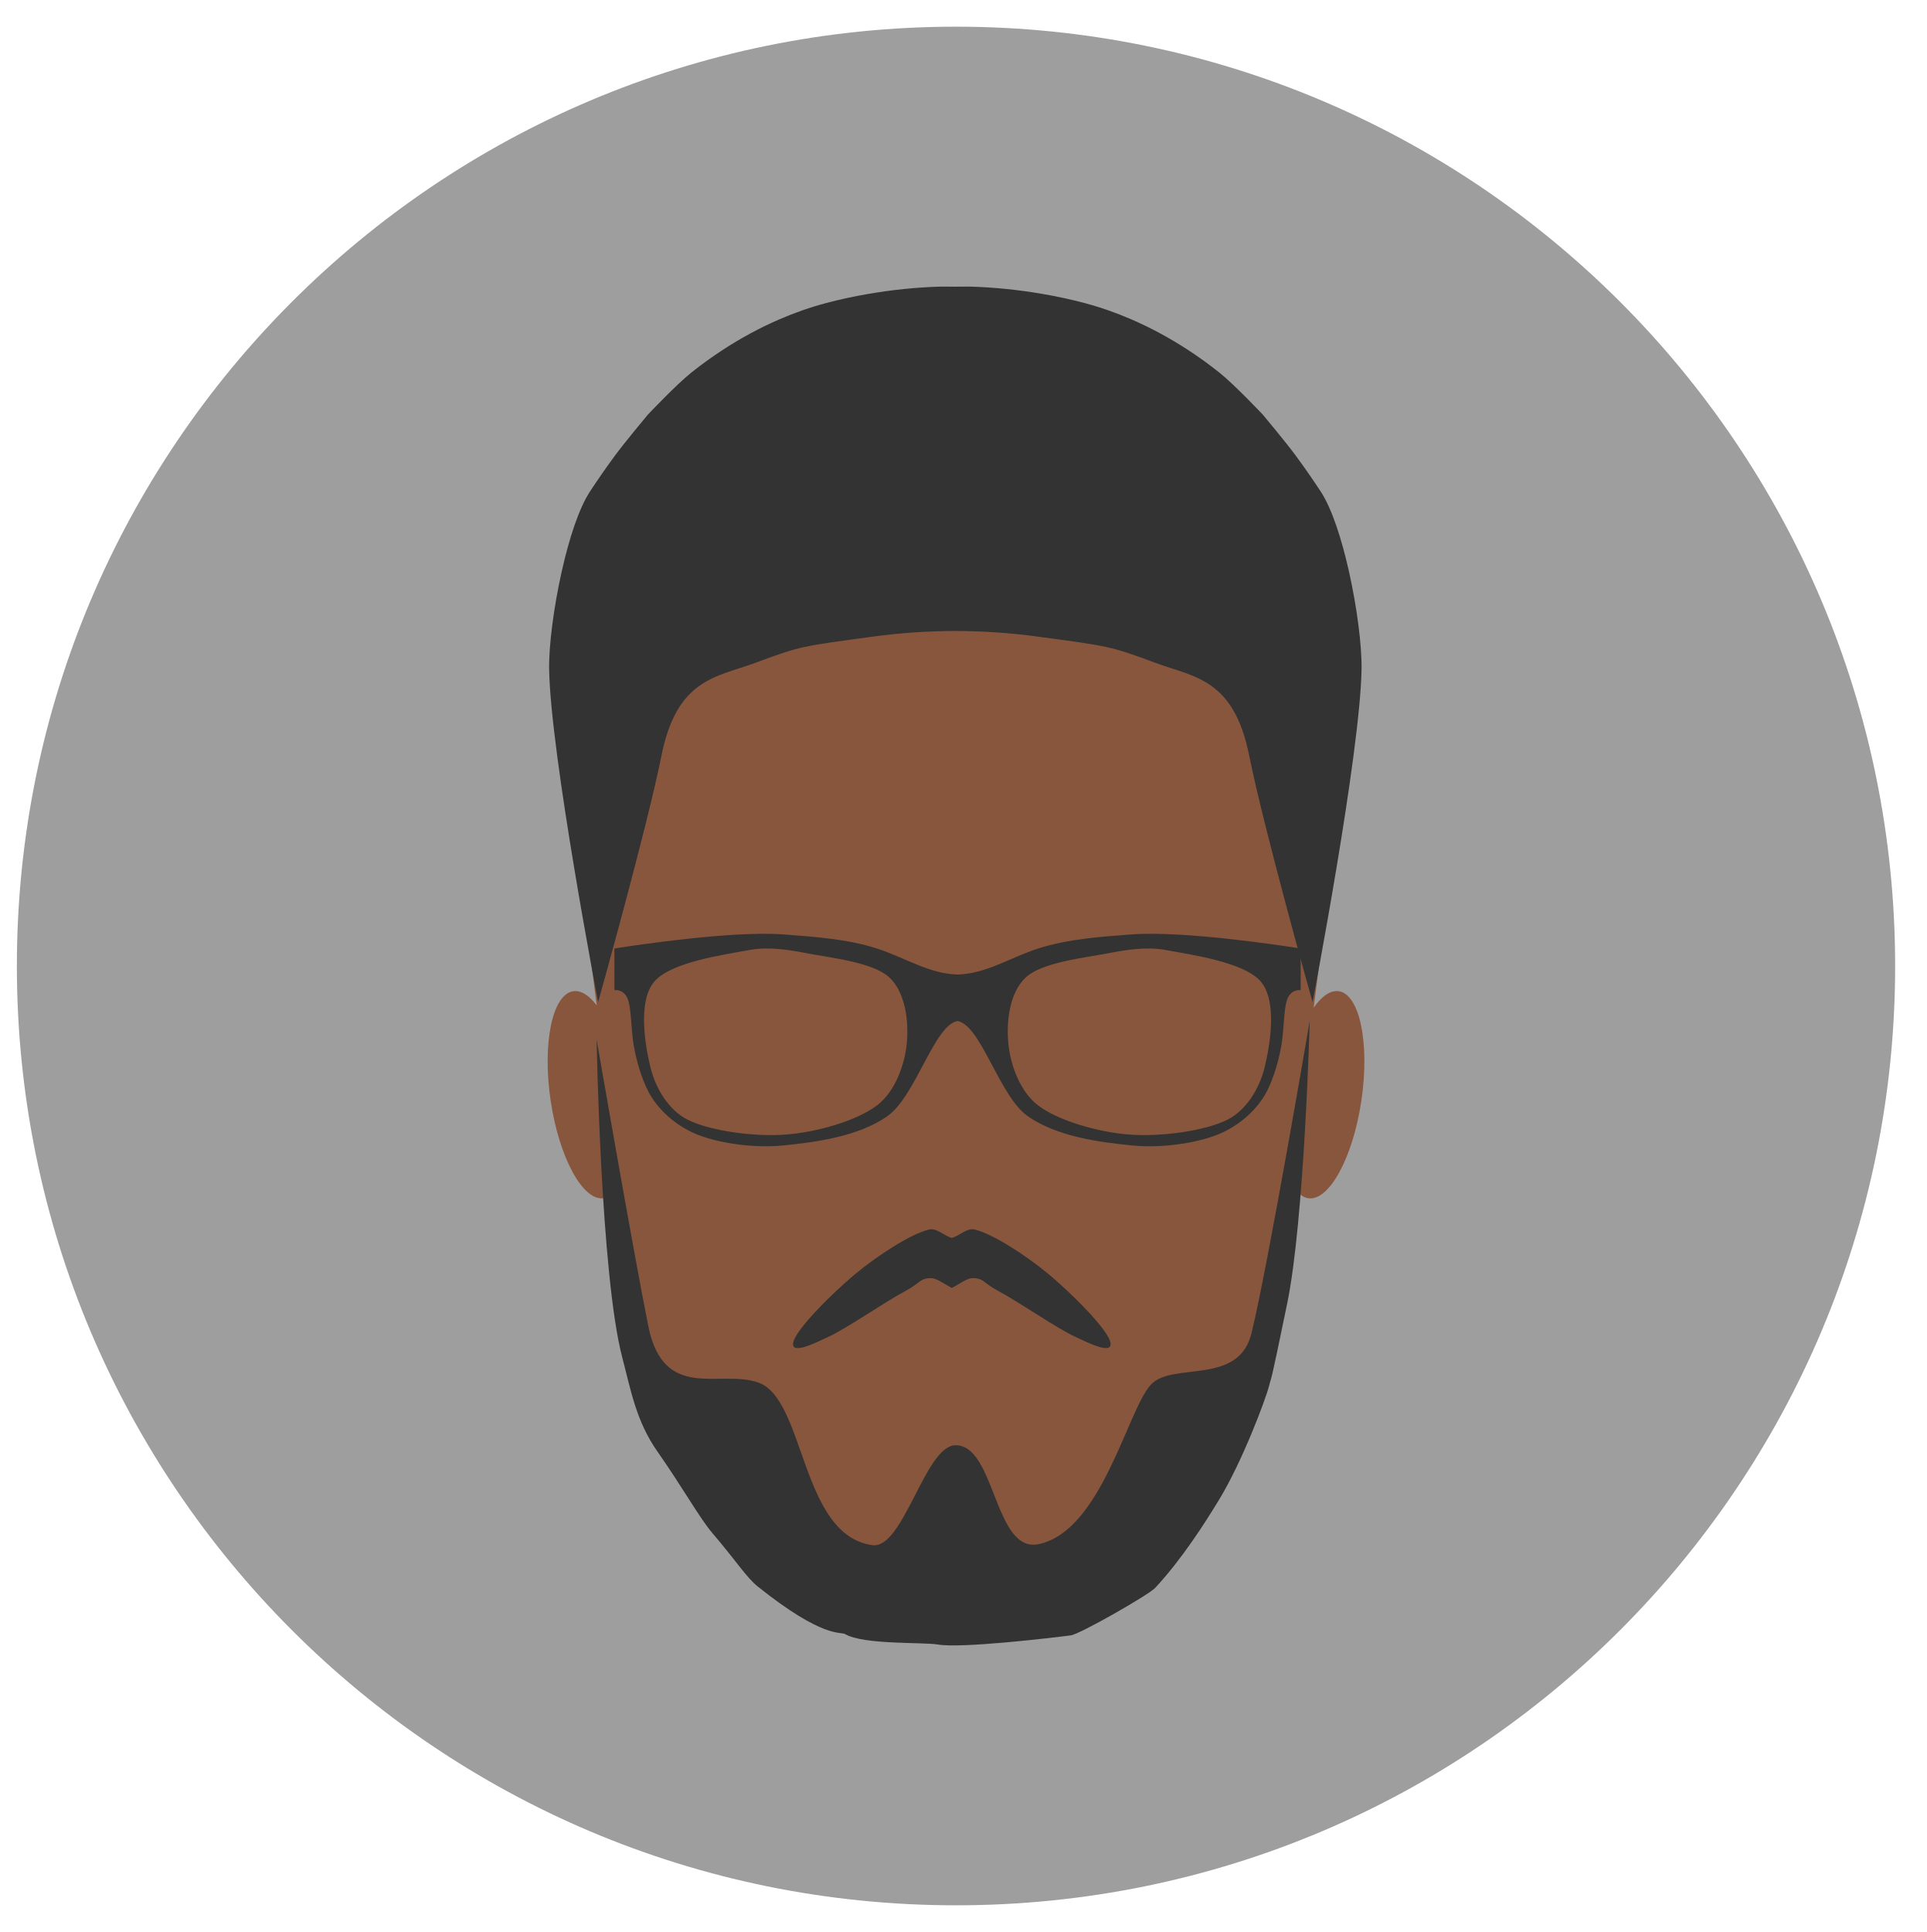
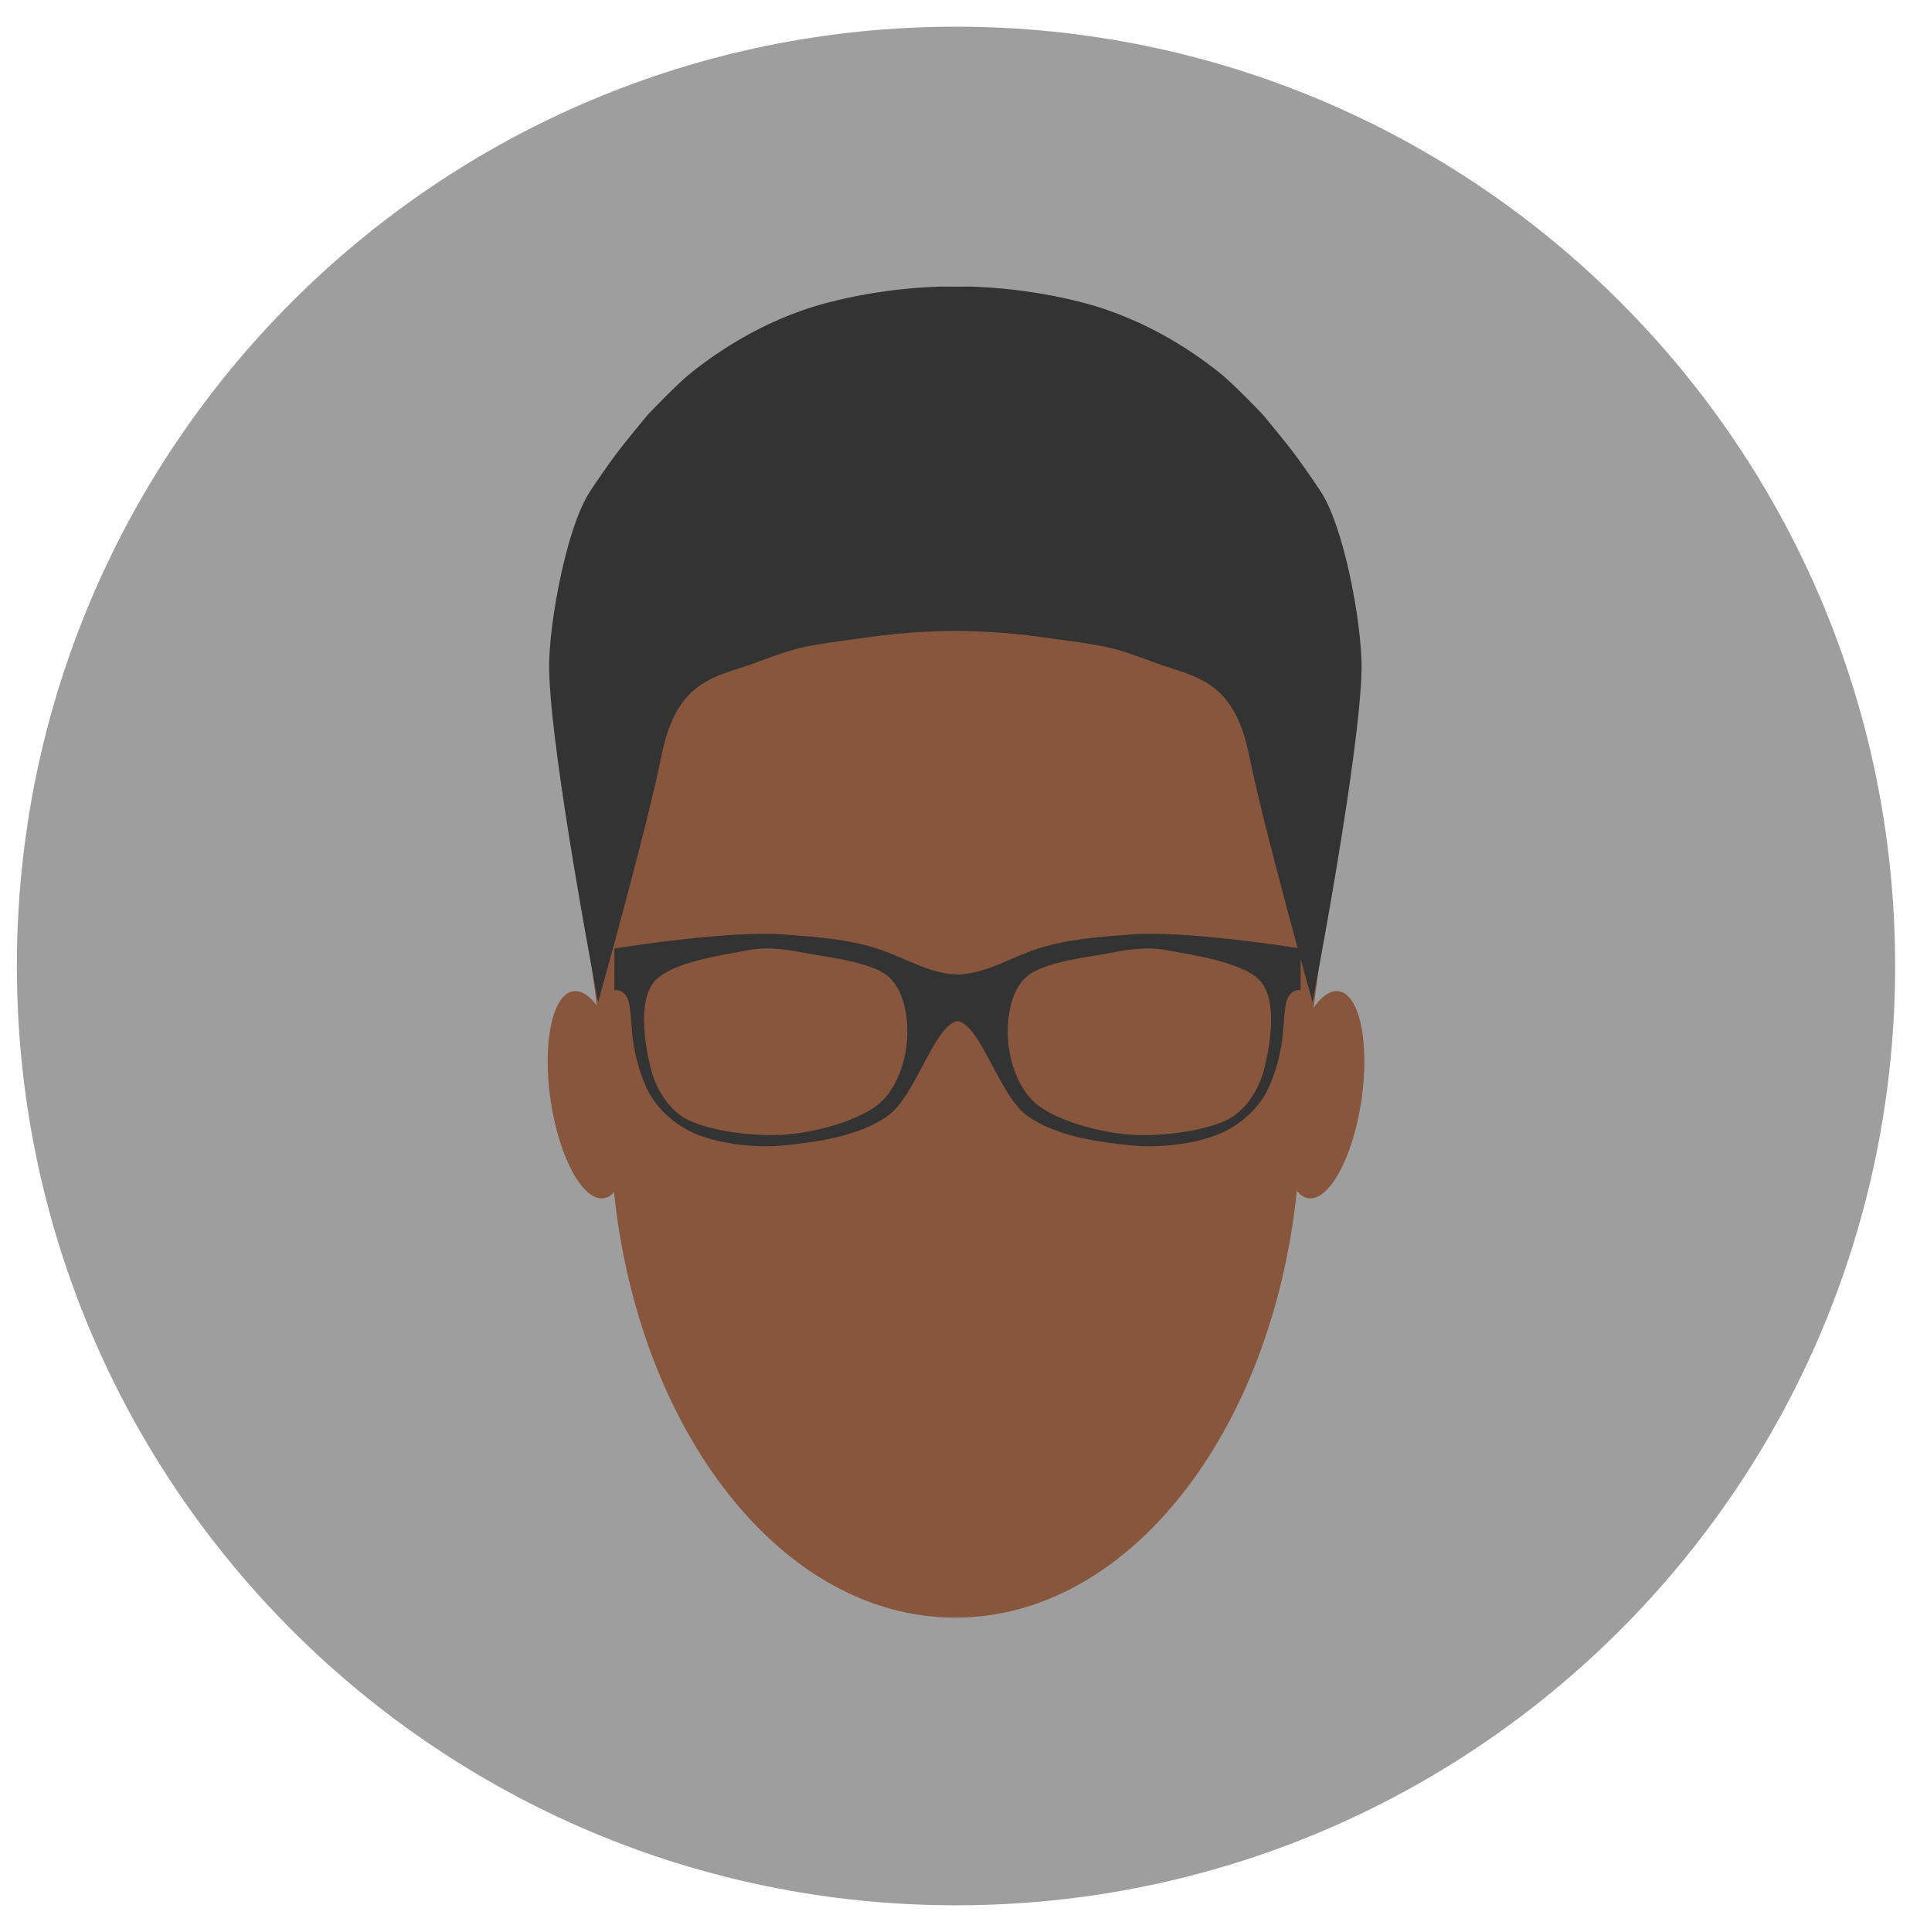
- <svg xmlns="http://www.w3.org/2000/svg" width="100%" height="100%" viewBox="0 0 393 394" version="1.1" xml:space="preserve" style="fill-rule:evenodd;clip-rule:evenodd;stroke-linejoin:round;stroke-miterlimit:1.414;">
-   <g transform="matrix(1,0,0,1,-345,-163)">
-     <g transform="matrix(1.19835,0,0,1.19835,-160.186,-84.3659)">
-       <circle cx="584.291" cy="370.814" r="159.851" style="fill:rgb(159,158,158);" />
-     </g>
-     <g transform="matrix(0.562067,0,0,0.562067,236.494,157.638)">
-       <g transform="matrix(1.77915,0,0,1.77915,-420.758,-280.461)">
-         <g>
-           <path d="M460.821,321.233C460.704,319.845 460.645,318.444 460.645,317.033C460.645,282.474 496.141,254.416 539.862,254.416C583.583,254.416 619.079,282.474 619.079,317.033C619.079,318.444 619.02,319.845 618.903,321.233L619.079,321.233L612.949,368.495C614.595,366.155 616.382,364.894 618.075,365.144C622.341,365.772 624.41,375.74 622.694,387.39C620.979,399.04 616.123,407.989 611.857,407.36C610.982,407.231 610.198,406.708 609.521,405.858C604.445,455.086 575.17,492.89 539.862,492.89C504.623,492.89 475.394,455.235 470.233,406.147C469.614,406.827 468.914,407.247 468.143,407.36C463.877,407.989 459.021,399.04 457.306,387.39C455.59,375.74 457.659,365.772 461.925,365.144C463.503,364.911 465.163,365.991 466.715,368.034L460.645,321.233L460.821,321.233Z" style="fill:rgb(136,86,61);" />
-         </g>
-       </g>
-       <g transform="matrix(1.77915,0,0,1.77915,-420.758,-280.461)">
-         <path d="M539.862,221.465L542.75,221.443C547.799,221.582 552.85,222.118 557.606,222.936C560.635,223.456 563.543,224.091 566.254,224.811C569.472,225.665 572.641,226.78 575.727,228.113C579.743,229.848 583.619,231.953 587.28,234.337C589.52,235.795 591.68,237.358 593.743,239.005C596.816,241.458 602.582,247.565 602.582,247.565C602.582,247.565 607.226,253.111 609.308,255.933C611.15,258.43 612.854,260.906 614.387,263.236C616.654,266.68 618.652,272.887 620.124,279.423C621.801,286.874 622.794,294.753 622.719,299.453C622.442,316.807 612.726,367.358 612.726,367.358C612.726,367.358 602.843,332.236 599.788,317.033C596.634,301.338 588.502,301.083 580.746,298.202C571.266,294.679 571.132,294.793 556.466,292.799C551.107,292.071 545.547,291.697 539.862,291.676C534.177,291.697 528.616,292.071 523.258,292.799C508.592,294.793 508.457,294.679 498.977,298.202C491.222,301.083 483.09,301.338 479.936,317.033C476.881,332.236 466.998,367.358 466.998,367.358C466.998,367.358 457.282,316.807 457.005,299.453C456.93,294.753 457.923,286.874 459.6,279.423C461.071,272.887 463.07,266.68 465.336,263.236C466.87,260.906 468.574,258.43 470.416,255.933C472.497,253.111 477.142,247.565 477.142,247.565C477.142,247.565 482.908,241.458 485.981,239.005C488.043,237.358 490.203,235.795 492.444,234.337C496.105,231.953 499.98,229.848 503.996,228.113C507.083,226.78 510.252,225.665 513.47,224.811C516.181,224.091 519.089,223.456 522.118,222.936C526.873,222.118 531.925,221.582 536.974,221.443L539.862,221.465Z" style="fill:rgb(51,51,51);" />
-       </g>
-       <g transform="matrix(1,0,0,-1,-30.3426,675.142)">
-         <path d="M439.905,288.424C439.905,288.424 453.205,211.573 458.64,184.526C464.251,156.603 484.985,169.026 498.782,163.899C515.649,157.633 513.906,108.52 540,104.974C551.234,103.447 559.07,141.023 570.079,141.222C584.641,141.485 584.151,102.006 600.265,105.335C623.194,110.07 632.512,154.048 641.037,163.216C648.882,171.652 672.91,162.677 677.57,181.897C683.753,207.395 698.688,295.222 698.688,295.222C698.688,295.222 696.771,223 690.497,192.609C683.833,160.332 685.221,167.861 683.965,162.886C682.678,157.791 674.201,135.327 665.912,121.673C660.589,112.905 652.311,99.925 642.604,89.467C640.281,86.964 615.292,72.679 611.992,72.248C604.58,71.277 572.177,67.469 563.716,68.924C558.328,69.85 536.783,68.766 530.083,72.705C528.455,73.662 522.214,70.948 498.508,89.862C494.192,93.306 491.031,98.67 481.938,109.321C477.175,114.901 471.246,125.714 462,138.899C454.199,150.025 452.332,161.193 449.215,173.046C441.363,202.91 439.905,288.424 439.905,288.424Z" style="fill:rgb(51,51,51);" />
-       </g>
-       <g transform="matrix(1.77915,0,0,1.77915,-420.758,-280.461)">
-         <path d="M539.144,415.458L539.144,415.455C540.74,415.029 542.219,413.35 543.828,413.741C547.52,414.638 554.309,419.027 558.921,422.87C563.532,426.713 571.018,434.156 571.499,436.798C571.981,439.439 566.785,436.753 564.309,435.614C560.494,433.859 552.783,428.484 548.61,426.266C545.464,424.594 545.702,423.656 543.358,423.657C542.152,423.658 540.447,425.028 539.149,425.647L539.149,425.654C537.849,425.036 536.142,423.662 534.935,423.661C532.591,423.66 532.829,424.598 529.682,426.27C525.509,428.488 517.798,433.863 513.983,435.618C511.508,436.757 506.312,439.443 506.793,436.802C507.275,434.16 514.76,426.717 519.372,422.874C523.984,419.032 530.773,414.642 534.464,413.745C536.072,413.354 537.549,415.03 539.144,415.458Z" style="fill:rgb(51,51,51);" />
-       </g>
-       <g transform="matrix(1.77915,0,0,1.77915,-420.758,-280.461)">
-         <path d="M540.312,361.741C546.18,361.579 550.997,358.294 556.768,356.428C562.816,354.474 569.865,354.006 575.798,353.559C576.518,353.505 577.283,353.468 578.082,353.448L580.584,353.433C592.713,353.571 610.3,356.433 610.3,356.433L610.3,364.925C610.3,364.925 608.194,364.577 607.449,367.121C606.821,369.267 606.894,373.232 606.347,376.301C605.554,380.754 604.139,384.335 603.068,386.178C600.896,389.913 597.151,392.937 593.117,394.484C588.587,396.22 581.645,397.174 575.888,396.595C569.47,395.95 560.617,394.846 554.613,390.61C548.789,386.501 545.125,372.082 540.312,371.219C535.5,372.082 531.836,386.501 526.012,390.61C520.007,394.846 511.154,395.95 504.737,396.595C498.98,397.174 492.038,396.22 487.508,394.484C483.474,392.937 479.729,389.913 477.557,386.178C476.486,384.335 475.071,380.754 474.278,376.301C473.731,373.232 473.804,369.267 473.176,367.121C472.431,364.577 470.325,364.925 470.325,364.925L470.325,356.433C470.325,356.433 487.912,353.571 500.041,353.433L502.543,353.448C503.342,353.468 504.107,353.505 504.827,353.559C510.76,354.006 517.809,354.474 523.856,356.428C529.628,358.294 534.445,361.579 540.312,361.741ZM478.431,363.208C481.784,359.212 492.61,357.71 497.809,356.744C501.689,356.023 505.755,356.662 509.629,357.412C514.381,358.331 522.932,359.21 526.321,362.259C529.71,365.309 530.375,371.344 529.964,375.709C529.553,380.073 527.614,385.61 523.856,388.449C519.739,391.56 511.679,393.889 505.257,394.377C498.834,394.864 489.914,393.65 485.319,391.373C481.405,389.434 478.727,384.963 477.689,380.72C476.541,376.026 475.077,367.204 478.431,363.208ZM602.194,363.208C598.841,359.212 588.015,357.71 582.816,356.744C578.936,356.023 574.87,356.662 570.996,357.412C566.244,358.331 557.693,359.21 554.304,362.259C550.915,365.309 550.25,371.344 550.661,375.709C551.072,380.073 553.011,385.61 556.768,388.449C560.886,391.56 568.945,393.889 575.368,394.377C581.791,394.864 590.711,393.65 595.305,391.373C599.22,389.434 601.898,384.963 602.936,380.72C604.084,376.026 605.548,367.204 602.194,363.208Z" style="fill:rgb(51,51,51);" />
-       </g>
+ <svg xmlns="http://www.w3.org/2000/svg" width="100%" height="100%" viewBox="0 0 393 394" version="1.1" xml:space="preserve" style="fill-rule:evenodd;clip-rule:evenodd;stroke-linejoin:round;stroke-miterlimit:2;">
+   <g>
+     <circle cx="194.999" cy="196.999" r="191.557" style="fill:#9f9e9e;" />
+     <g>
+       <path d="M115.822,158.234c-0.117,-1.388 -0.176,-2.789 -0.176,-4.2c0,-34.559 35.496,-62.617 79.217,-62.617c43.721,0 79.217,28.058 79.217,62.617c0,1.411 -0.059,2.812 -0.176,4.2l0.176,0l-6.13,47.262c1.646,-2.34 3.433,-3.601 5.126,-3.351c4.266,0.628 6.335,10.596 4.619,22.246c-1.715,11.65 -6.571,20.599 -10.837,19.97c-0.875,-0.129 -1.659,-0.652 -2.336,-1.502c-5.076,49.228 -34.351,87.032 -69.659,87.032c-35.239,0 -64.468,-37.655 -69.629,-86.743c-0.619,0.68 -1.319,1.1 -2.09,1.213c-4.266,0.629 -9.122,-8.32 -10.837,-19.97c-1.717,-11.65 0.353,-21.618 4.619,-22.246c1.578,-0.233 3.238,0.847 4.79,2.89l-6.07,-46.801l0.176,0Z" style="fill:#88563d;" />
+       <path d="M194.863,58.465l2.888,-0.022c5.049,0.139 10.1,0.675 14.856,1.493c3.029,0.52 5.937,1.155 8.648,1.875c3.218,0.854 6.387,1.969 9.473,3.302c4.016,1.735 7.892,3.84 11.553,6.224c2.24,1.458 4.4,3.021 6.463,4.668c3.073,2.453 8.839,8.56 8.839,8.56c0,0 4.644,5.547 6.726,8.369c1.842,2.497 3.546,4.973 5.079,7.303c2.267,3.444 4.265,9.651 5.737,16.187c1.677,7.451 2.67,15.33 2.595,20.03c-0.277,17.354 -9.993,67.905 -9.993,67.905c0,0 -9.883,-35.122 -12.938,-50.325c-3.154,-15.695 -11.286,-15.95 -19.042,-18.831c-9.48,-3.523 -9.614,-3.409 -24.28,-5.403c-5.359,-0.728 -10.919,-1.102 -16.604,-1.123c-5.685,0.021 -11.246,0.395 -16.604,1.123c-14.666,1.994 -14.801,1.88 -24.281,5.403c-7.755,2.881 -15.887,3.136 -19.041,18.831c-3.055,15.203 -12.938,50.325 -12.938,50.325c0,0 -9.716,-50.551 -9.993,-67.905c-0.075,-4.7 0.918,-12.579 2.595,-20.03c1.471,-6.536 3.47,-12.743 5.736,-16.187c1.534,-2.33 3.238,-4.806 5.08,-7.303c2.081,-2.822 6.726,-8.369 6.726,-8.369c0,0 5.766,-6.107 8.839,-8.56c2.062,-1.647 4.222,-3.21 6.463,-4.668c3.661,-2.384 7.536,-4.489 11.552,-6.224c3.087,-1.333 6.256,-2.448 9.474,-3.302c2.711,-0.72 5.619,-1.355 8.648,-1.875c4.755,-0.818 9.807,-1.354 14.856,-1.493l2.888,0.022Z" style="fill:#333;" />
+       <path d="M195.313,198.742c5.868,-0.162 10.685,-3.447 16.456,-5.313c6.048,-1.954 13.097,-2.422 19.03,-2.869c0.72,-0.054 1.485,-0.091 2.284,-0.111l2.502,-0.015c12.129,0.138 29.716,3 29.716,3l0,8.492c0,0 -2.106,-0.348 -2.851,2.196c-0.628,2.146 -0.555,6.111 -1.102,9.18c-0.793,4.453 -2.208,8.034 -3.279,9.877c-2.172,3.735 -5.917,6.759 -9.951,8.306c-4.53,1.736 -11.472,2.69 -17.229,2.111c-6.418,-0.645 -15.271,-1.749 -21.275,-5.985c-5.824,-4.109 -9.488,-18.528 -14.301,-19.391c-4.812,0.863 -8.476,15.282 -14.3,19.391c-6.005,4.236 -14.858,5.34 -21.275,5.985c-5.757,0.579 -12.699,-0.375 -17.229,-2.111c-4.034,-1.547 -7.779,-4.571 -9.951,-8.306c-1.071,-1.843 -2.486,-5.424 -3.279,-9.877c-0.547,-3.069 -0.474,-7.034 -1.102,-9.18c-0.745,-2.544 -2.851,-2.196 -2.851,-2.196l0,-8.492c0,0 17.587,-2.862 29.716,-3l2.502,0.015c0.799,0.02 1.564,0.057 2.284,0.111c5.933,0.447 12.982,0.915 19.029,2.869c5.772,1.866 10.589,5.151 16.456,5.313Zm-61.881,1.467c3.353,-3.996 14.179,-5.498 19.378,-6.464c3.88,-0.721 7.946,-0.082 11.82,0.668c4.752,0.919 13.303,1.798 16.692,4.847c3.389,3.05 4.054,9.085 3.643,13.45c-0.411,4.364 -2.35,9.901 -6.108,12.74c-4.117,3.111 -12.177,5.44 -18.599,5.928c-6.423,0.487 -15.343,-0.727 -19.938,-3.004c-3.914,-1.939 -6.592,-6.41 -7.63,-10.653c-1.148,-4.694 -2.612,-13.516 0.742,-17.512Zm123.763,0c-3.353,-3.996 -14.179,-5.498 -19.378,-6.464c-3.88,-0.721 -7.946,-0.082 -11.82,0.668c-4.752,0.919 -13.303,1.798 -16.692,4.847c-3.389,3.05 -4.054,9.085 -3.643,13.45c0.411,4.364 2.35,9.901 6.107,12.74c4.118,3.111 12.177,5.44 18.6,5.928c6.423,0.487 15.343,-0.727 19.937,-3.004c3.915,-1.939 6.593,-6.41 7.631,-10.653c1.148,-4.694 2.612,-13.516 -0.742,-17.512Z" style="fill:#333;" />
    </g>
  </g>
</svg>
